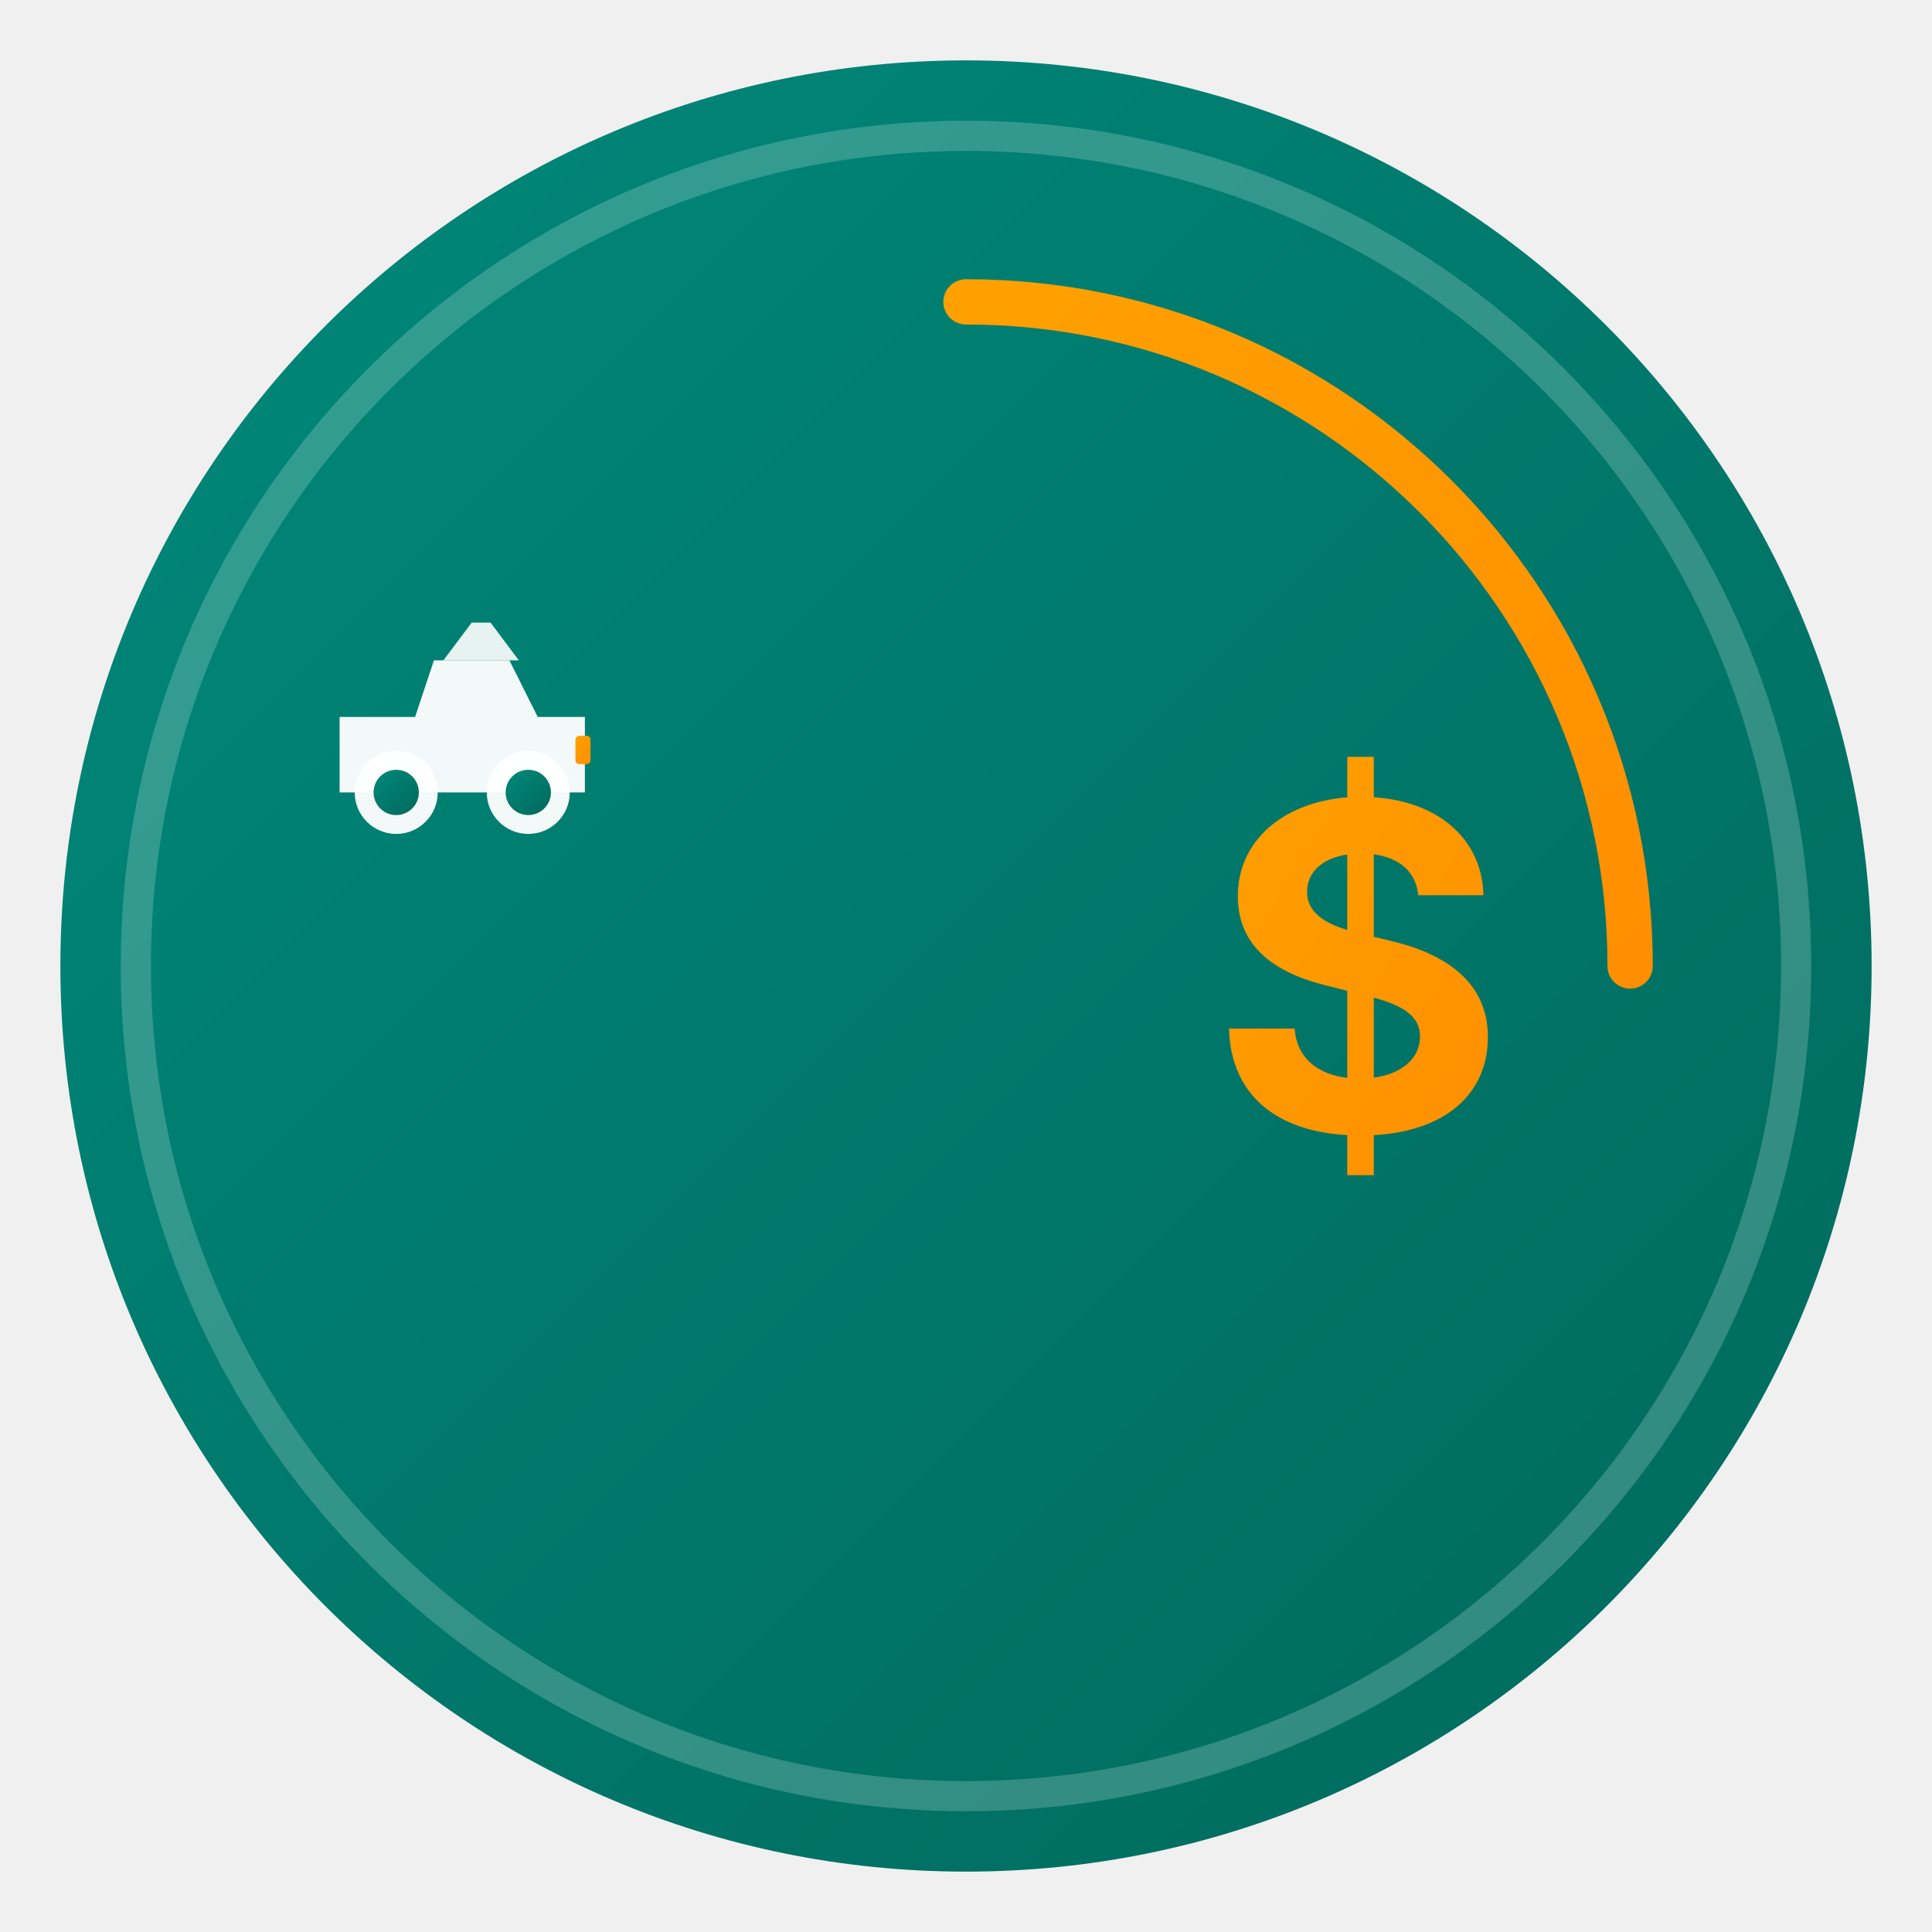
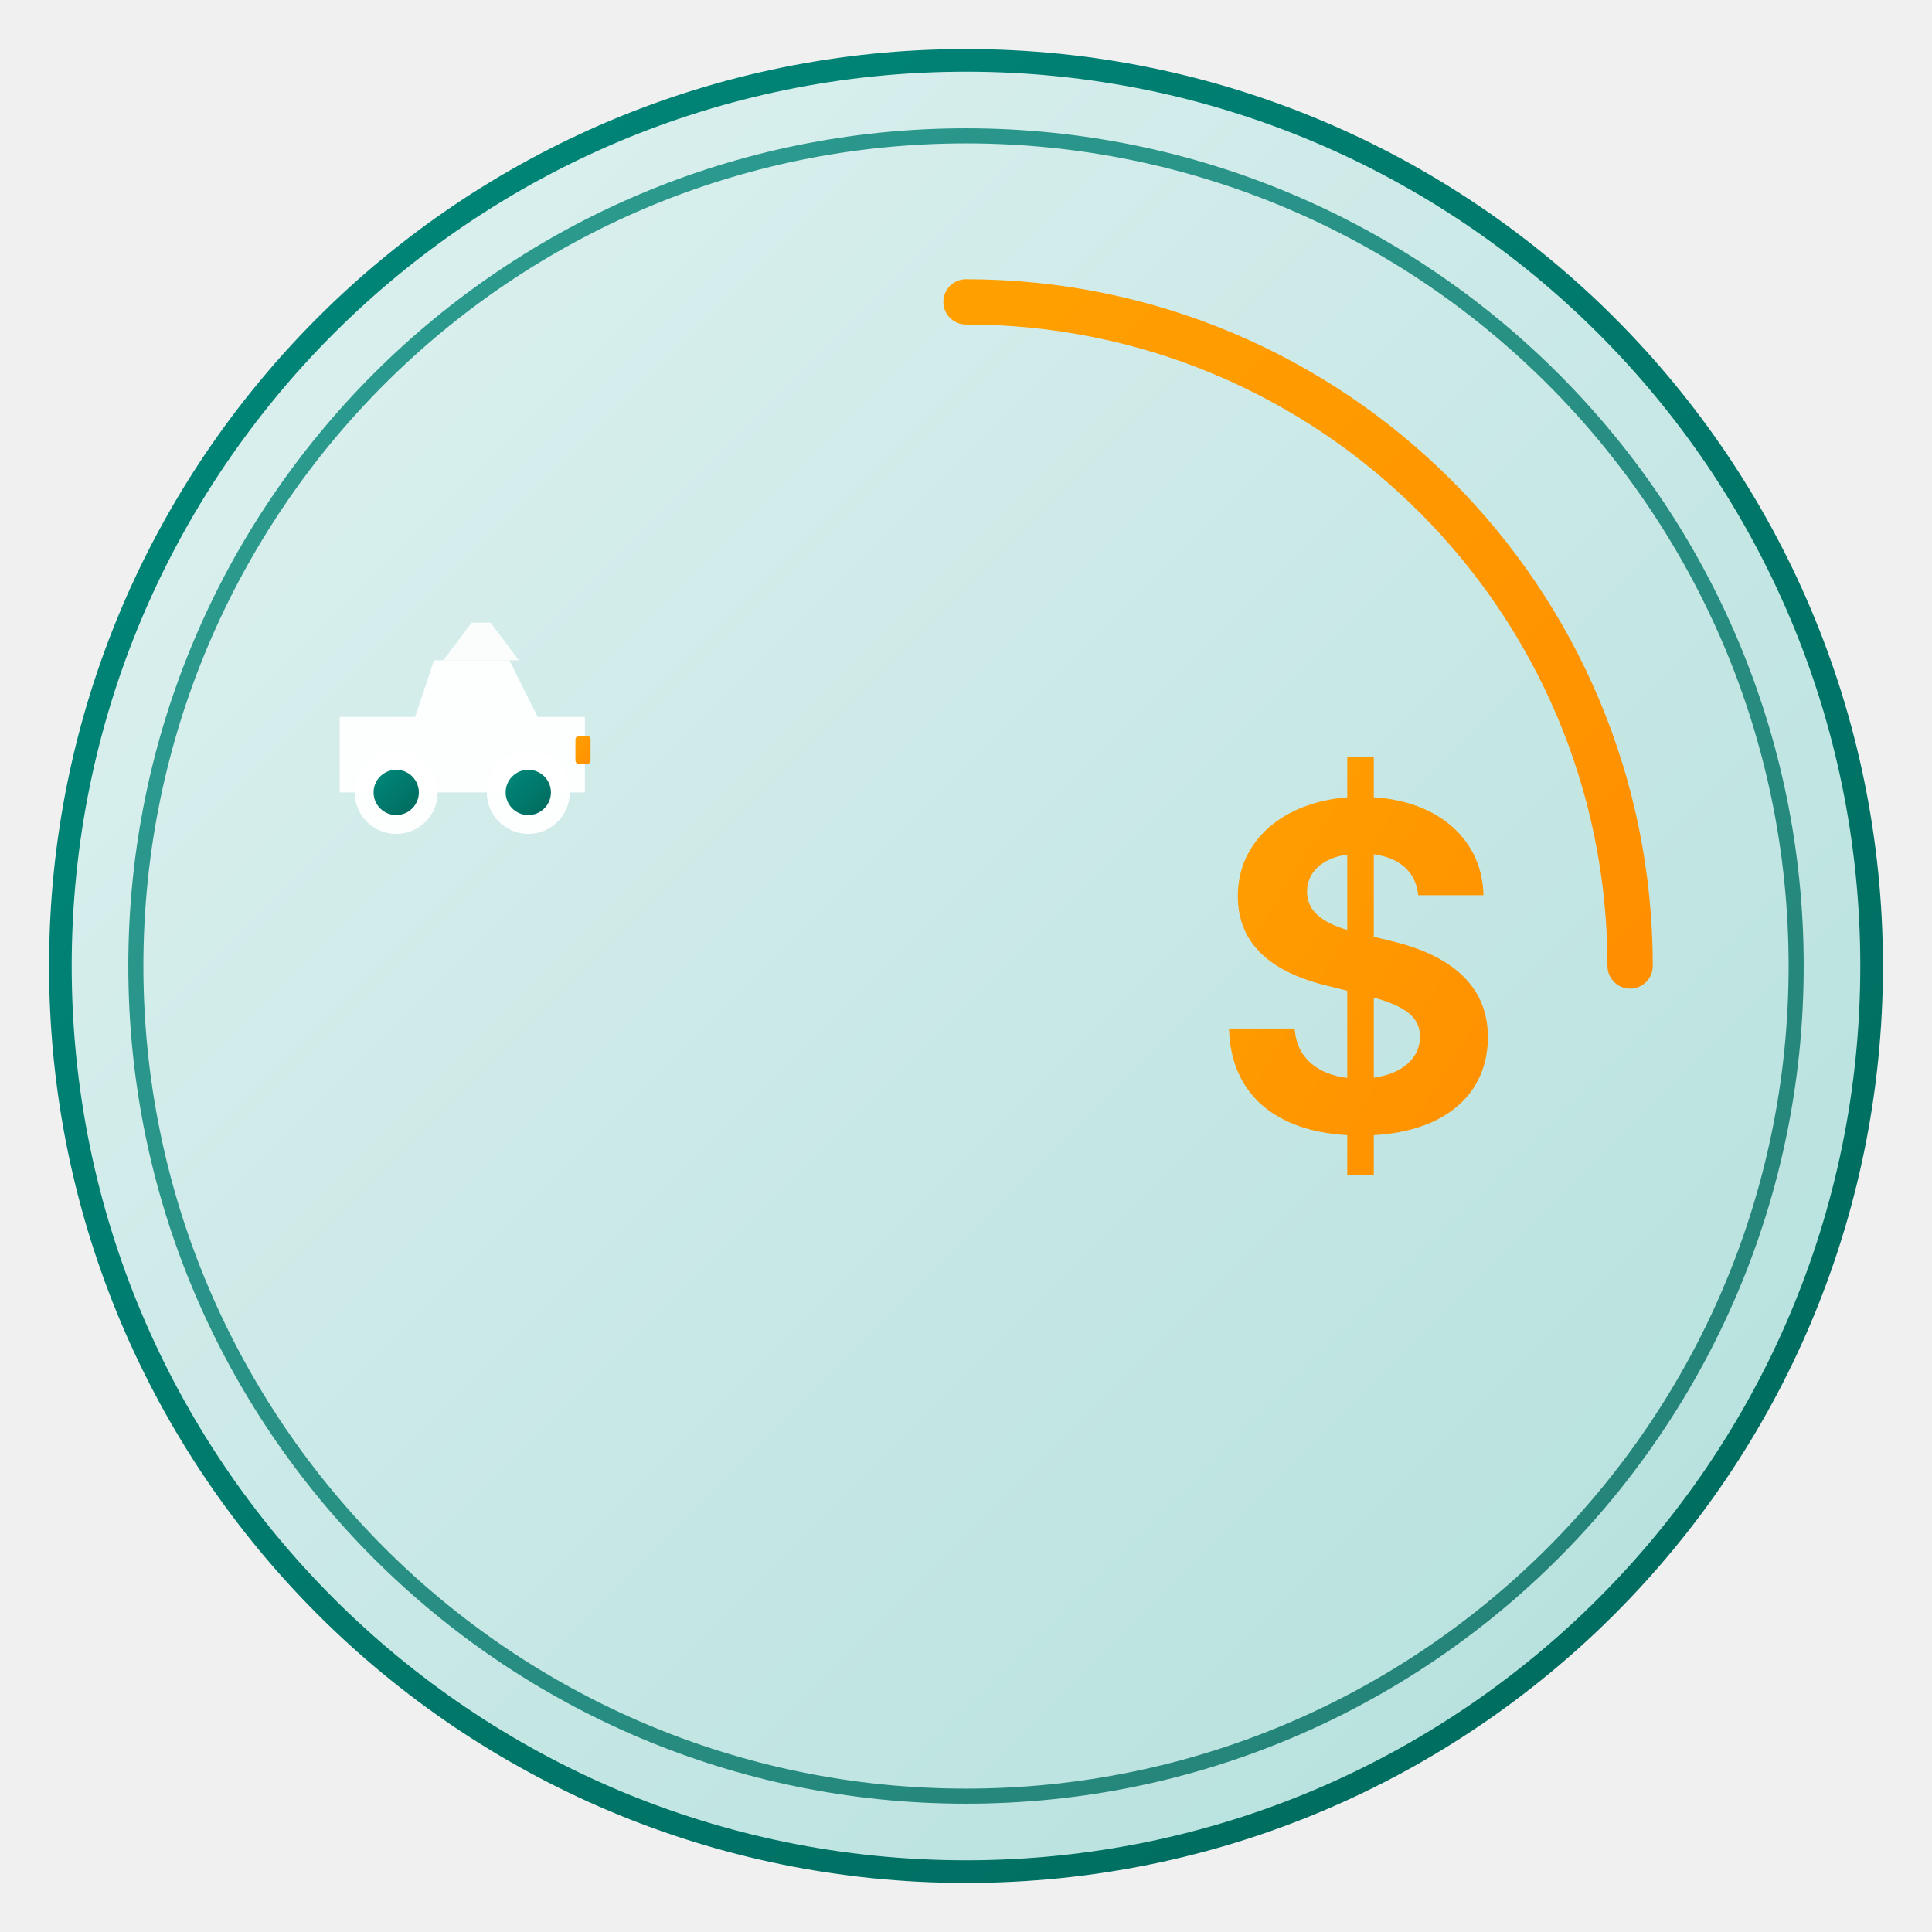
<svg xmlns="http://www.w3.org/2000/svg" viewBox="0 0 512 512">
  <defs>
    <linearGradient id="logoGradient" x1="0%" y1="0%" x2="100%" y2="100%">
      <stop offset="0%" stop-color="#00897B" />
      <stop offset="100%" stop-color="#00695C" />
    </linearGradient>
    <linearGradient id="accentGradient" x1="0%" y1="0%" x2="100%" y2="100%">
      <stop offset="0%" stop-color="#FFA000" />
      <stop offset="100%" stop-color="#FF8F00" />
    </linearGradient>
+     <linearGradient id="circleGradient" x1="0%" y1="0%" x2="100%" y2="100%">
+       <stop offset="0%" stop-color="#E0F2F1" />
+       <stop offset="100%" stop-color="#B2DFDB" />
+     </linearGradient>
  </defs>
-   <circle cx="256" cy="256" r="240" fill="url(#logoGradient)" />
-   <circle cx="256" cy="256" r="220" fill="none" stroke="white" stroke-width="8" opacity="0.2" />
+   <circle cx="256" cy="256" r="240" fill="url(#circleGradient)" stroke="url(#logoGradient)" stroke-width="6" />
+   <circle cx="256" cy="256" r="220" fill="none" stroke="url(#logoGradient)" stroke-width="4" opacity="0.8" />
  <g transform="translate(80, 140)">
    <path d="M10 50 H30 L35 35 H55 L62.5 50 H75 V70 H10 V50 Z" fill="white" opacity="0.95" />
    <path d="M37.5 35 L45 25 H50 L57.5 35" fill="white" opacity="0.9" />
    <circle cx="25" cy="70" r="11" fill="white" opacity="0.95" />
    <circle cx="25" cy="70" r="6" fill="url(#logoGradient)" />
    <circle cx="60" cy="70" r="11" fill="white" opacity="0.95" />
    <circle cx="60" cy="70" r="6" fill="url(#logoGradient)" />
    <rect x="72.5" y="55" width="4" height="7.5" rx="1" fill="url(#accentGradient)" />
  </g>
  <g transform="translate(360, 256)">
    <text x="0" y="0" text-anchor="middle" dominant-baseline="central" font-size="120" font-weight="bold" fill="url(#accentGradient)" font-family="Inter, Arial, sans-serif">
      $
    </text>
  </g>
  <path d="M 256 80 A 176 176 0 0 1 432 256" fill="none" stroke="url(#accentGradient)" stroke-width="12" stroke-linecap="round" />
</svg>
